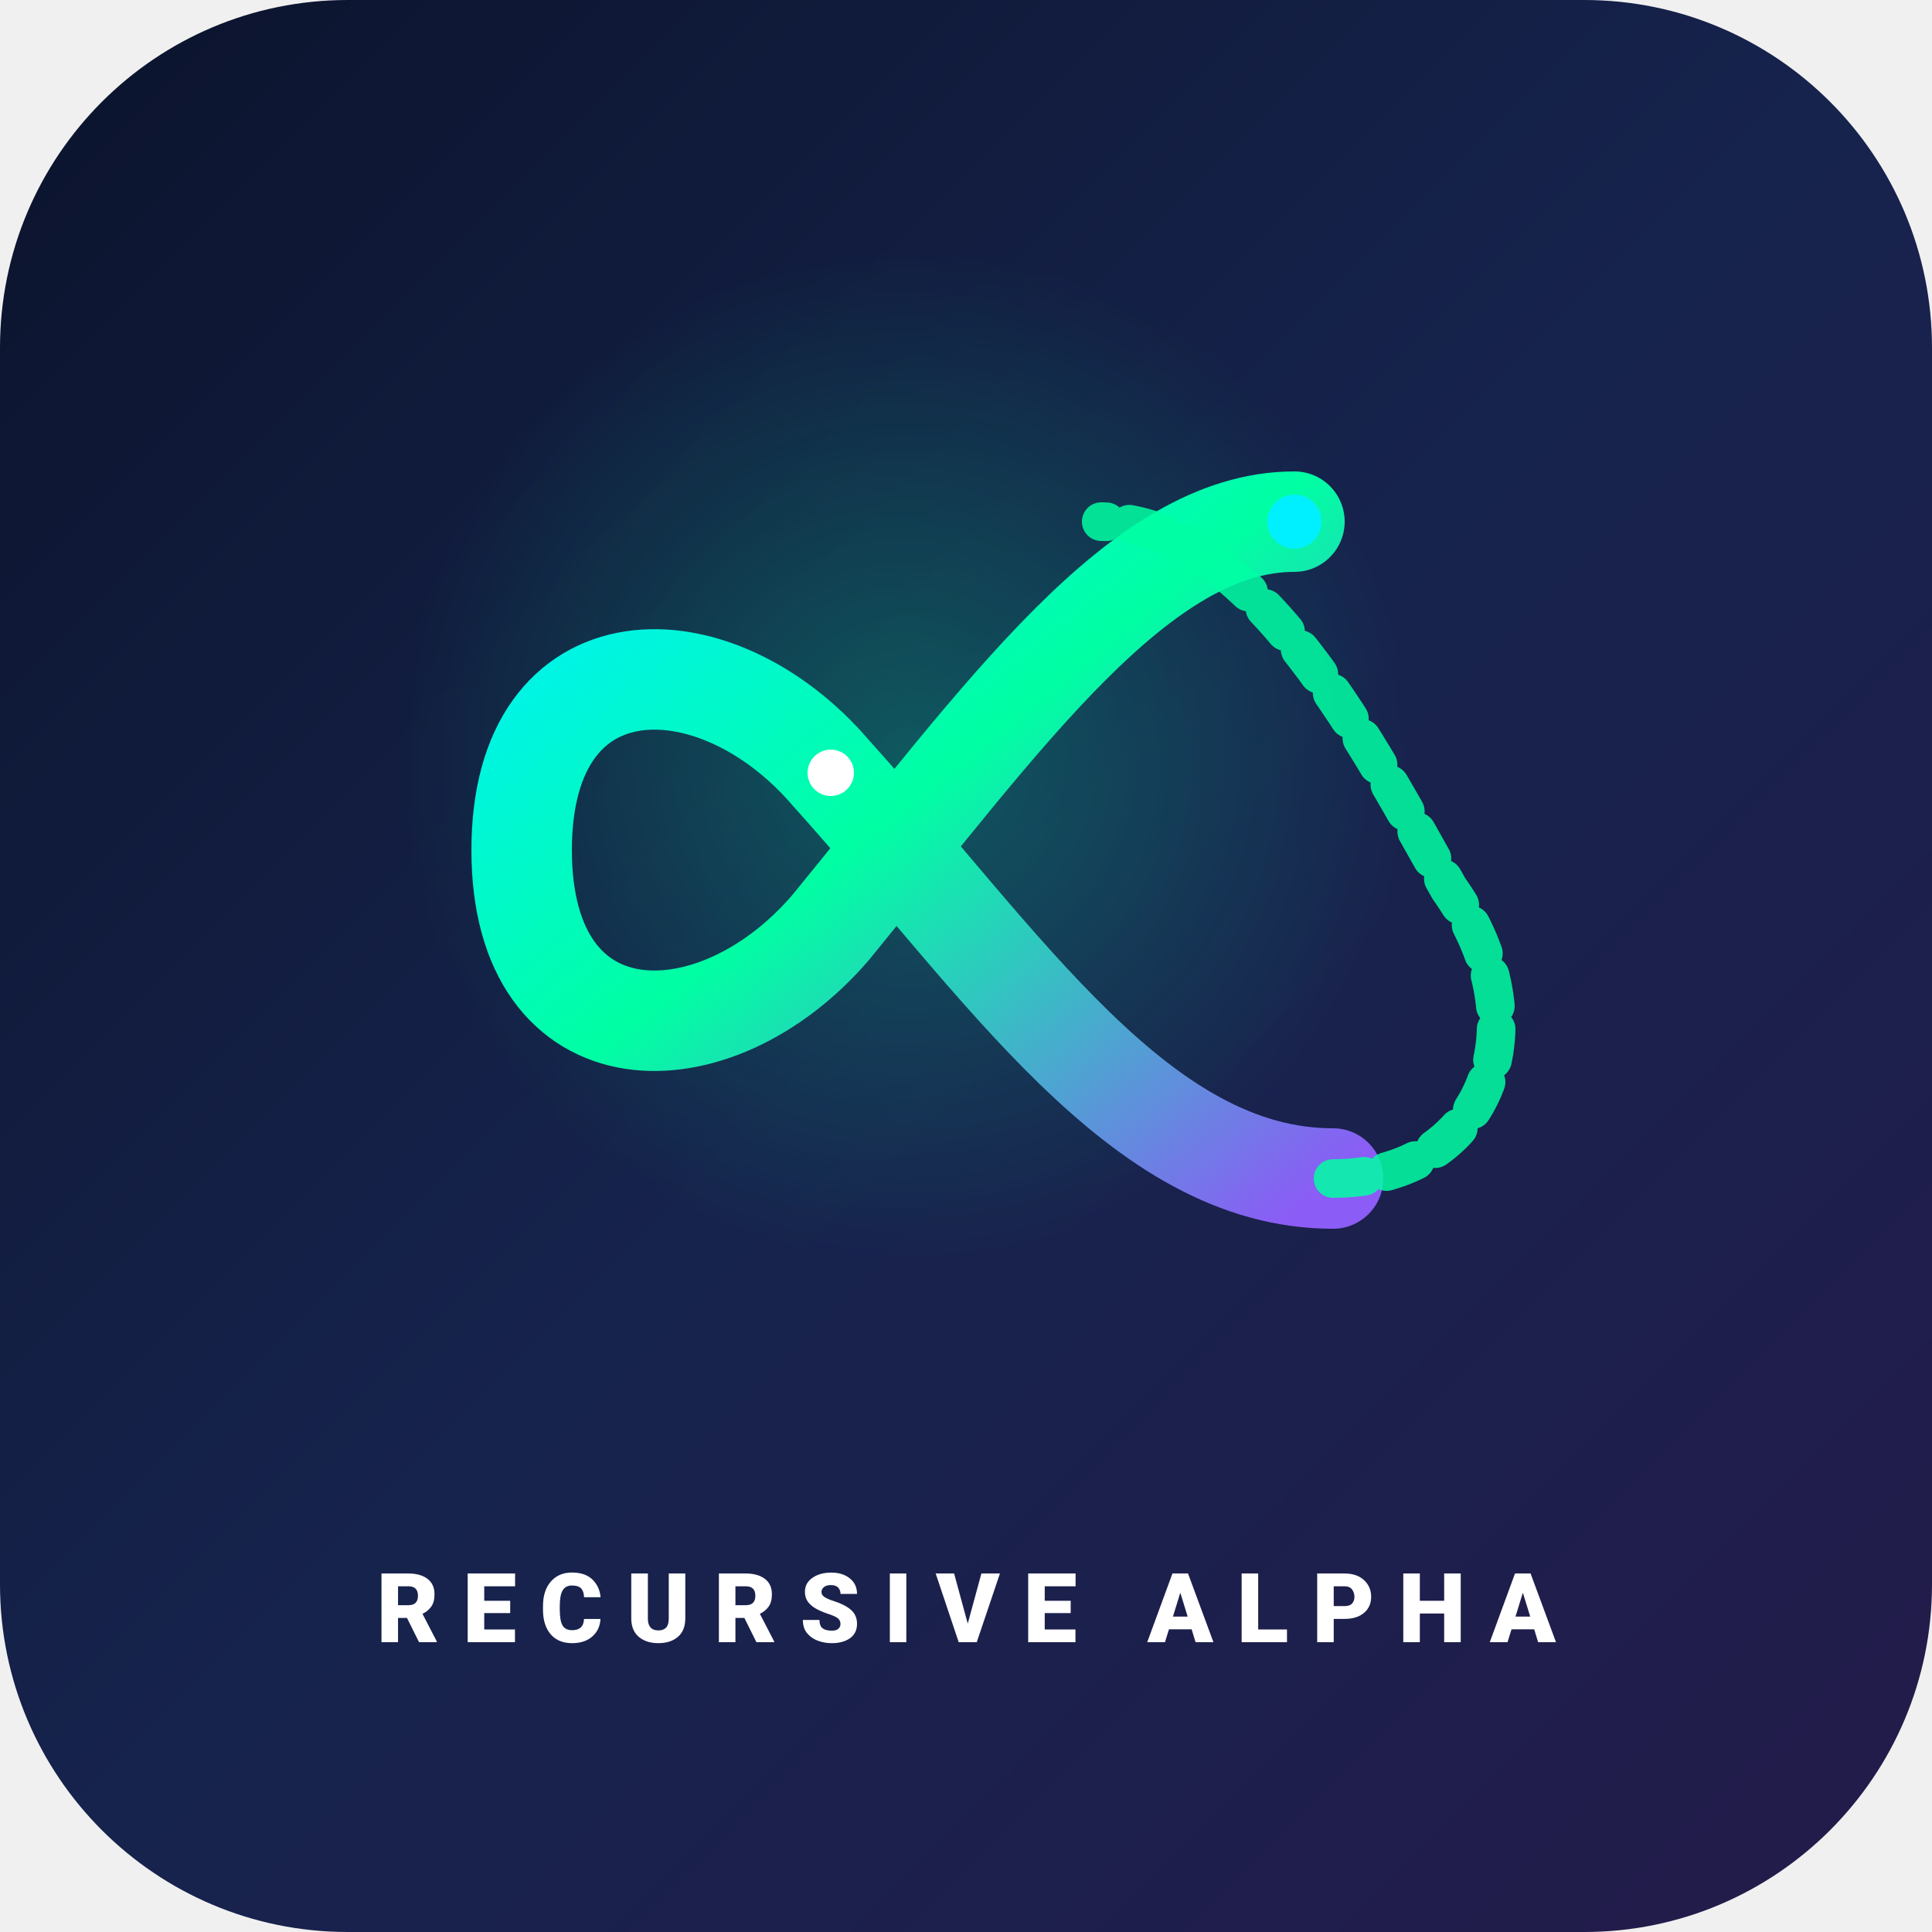
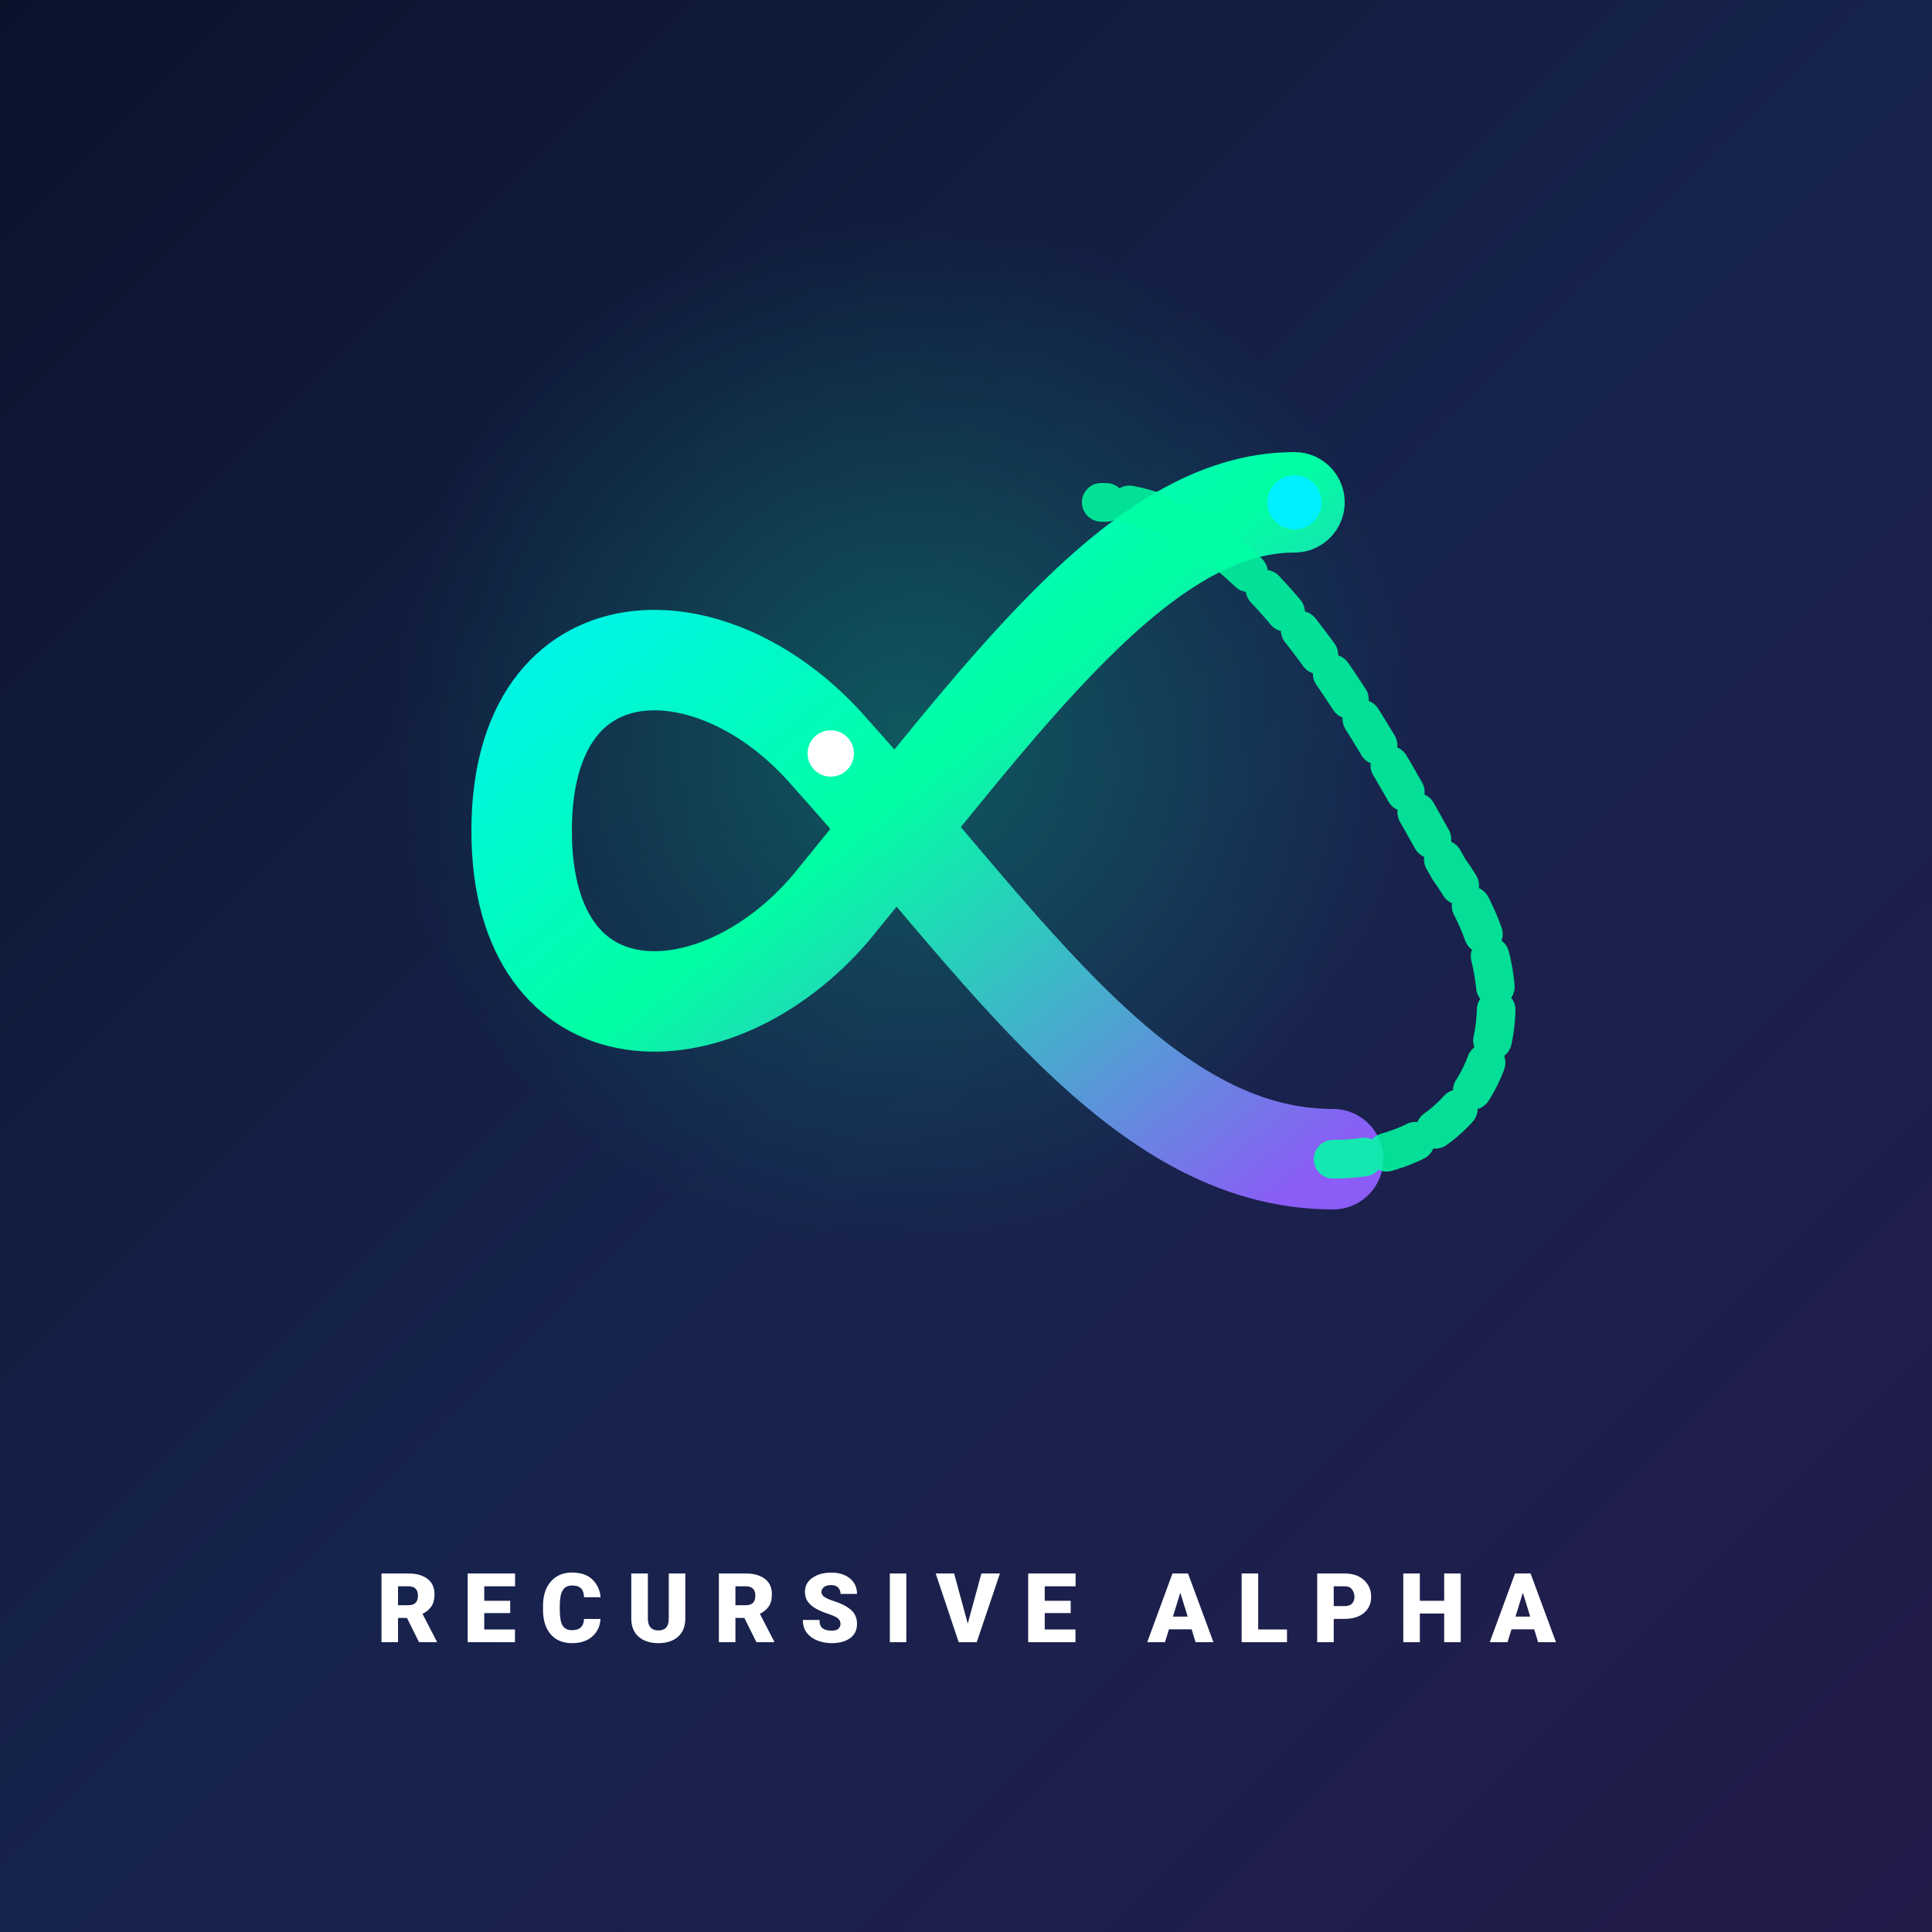
<svg xmlns="http://www.w3.org/2000/svg" viewBox="0 0 500 500" width="100%" height="100%">
  <defs>
    <linearGradient id="bg-grad" x1="0%" y1="0%" x2="100%" y2="100%">
      <stop offset="0%" stop-color="#0B132B" />
      <stop offset="50%" stop-color="#16234D" />
      <stop offset="100%" stop-color="#241B4B" />
    </linearGradient>
    <linearGradient id="mark-grad" x1="0%" y1="0%" x2="100%" y2="100%">
      <stop offset="0%" stop-color="#00F0FF" />
      <stop offset="45%" stop-color="#00FFA3" />
      <stop offset="100%" stop-color="#8B5CF6" />
    </linearGradient>
    <radialGradient id="aura" cx="48%" cy="45%" r="45%">
      <stop offset="0%" stop-color="#00FFA3" stop-opacity="0.25" />
      <stop offset="100%" stop-color="#00FFA3" stop-opacity="0" />
    </radialGradient>
  </defs>
-   <rect width="500" height="500" rx="90" fill="url(#bg-grad)" />
-   <circle cx="240" cy="210" r="145" fill="url(#aura)" />
-   <g transform="translate(250, 210)">
+   <rect width="500" height="500" fill="url(#bg-grad)" />
+   <circle cx="240" cy="205" r="150" fill="url(#aura)" />
+   <g transform="translate(250, 205)">
    <path d="M 85,-75               C 45,-75 10,-25 -35,30               C -65,65 -115,65 -115,10               C -115,-45 -65,-45 -35,-10               C 10,40 45,95 95,95" fill="none" stroke="url(#mark-grad)" stroke-width="26" stroke-linecap="round" stroke-linejoin="round" />
    <path d="M 95,95               C 135,95 150,55 125,20               C 105,-15 75,-75 35,-75" fill="none" stroke="#00FFA3" stroke-width="10" stroke-linecap="round" stroke-dasharray="8,6" opacity="0.85" />
    <circle cx="85" cy="-75" r="7" fill="#00F0FF" />
    <circle cx="-35" cy="-10" r="6" fill="#FFFFFF" />
  </g>
  <text x="250" y="425" text-anchor="middle" fill="#FFFFFF" font-family="system-ui, -apple-system, BlinkMacSystemFont, 'Segoe UI', Roboto, sans-serif" font-weight="800" font-size="25" letter-spacing="6">RECURSIVE ALPHA</text>
</svg>
